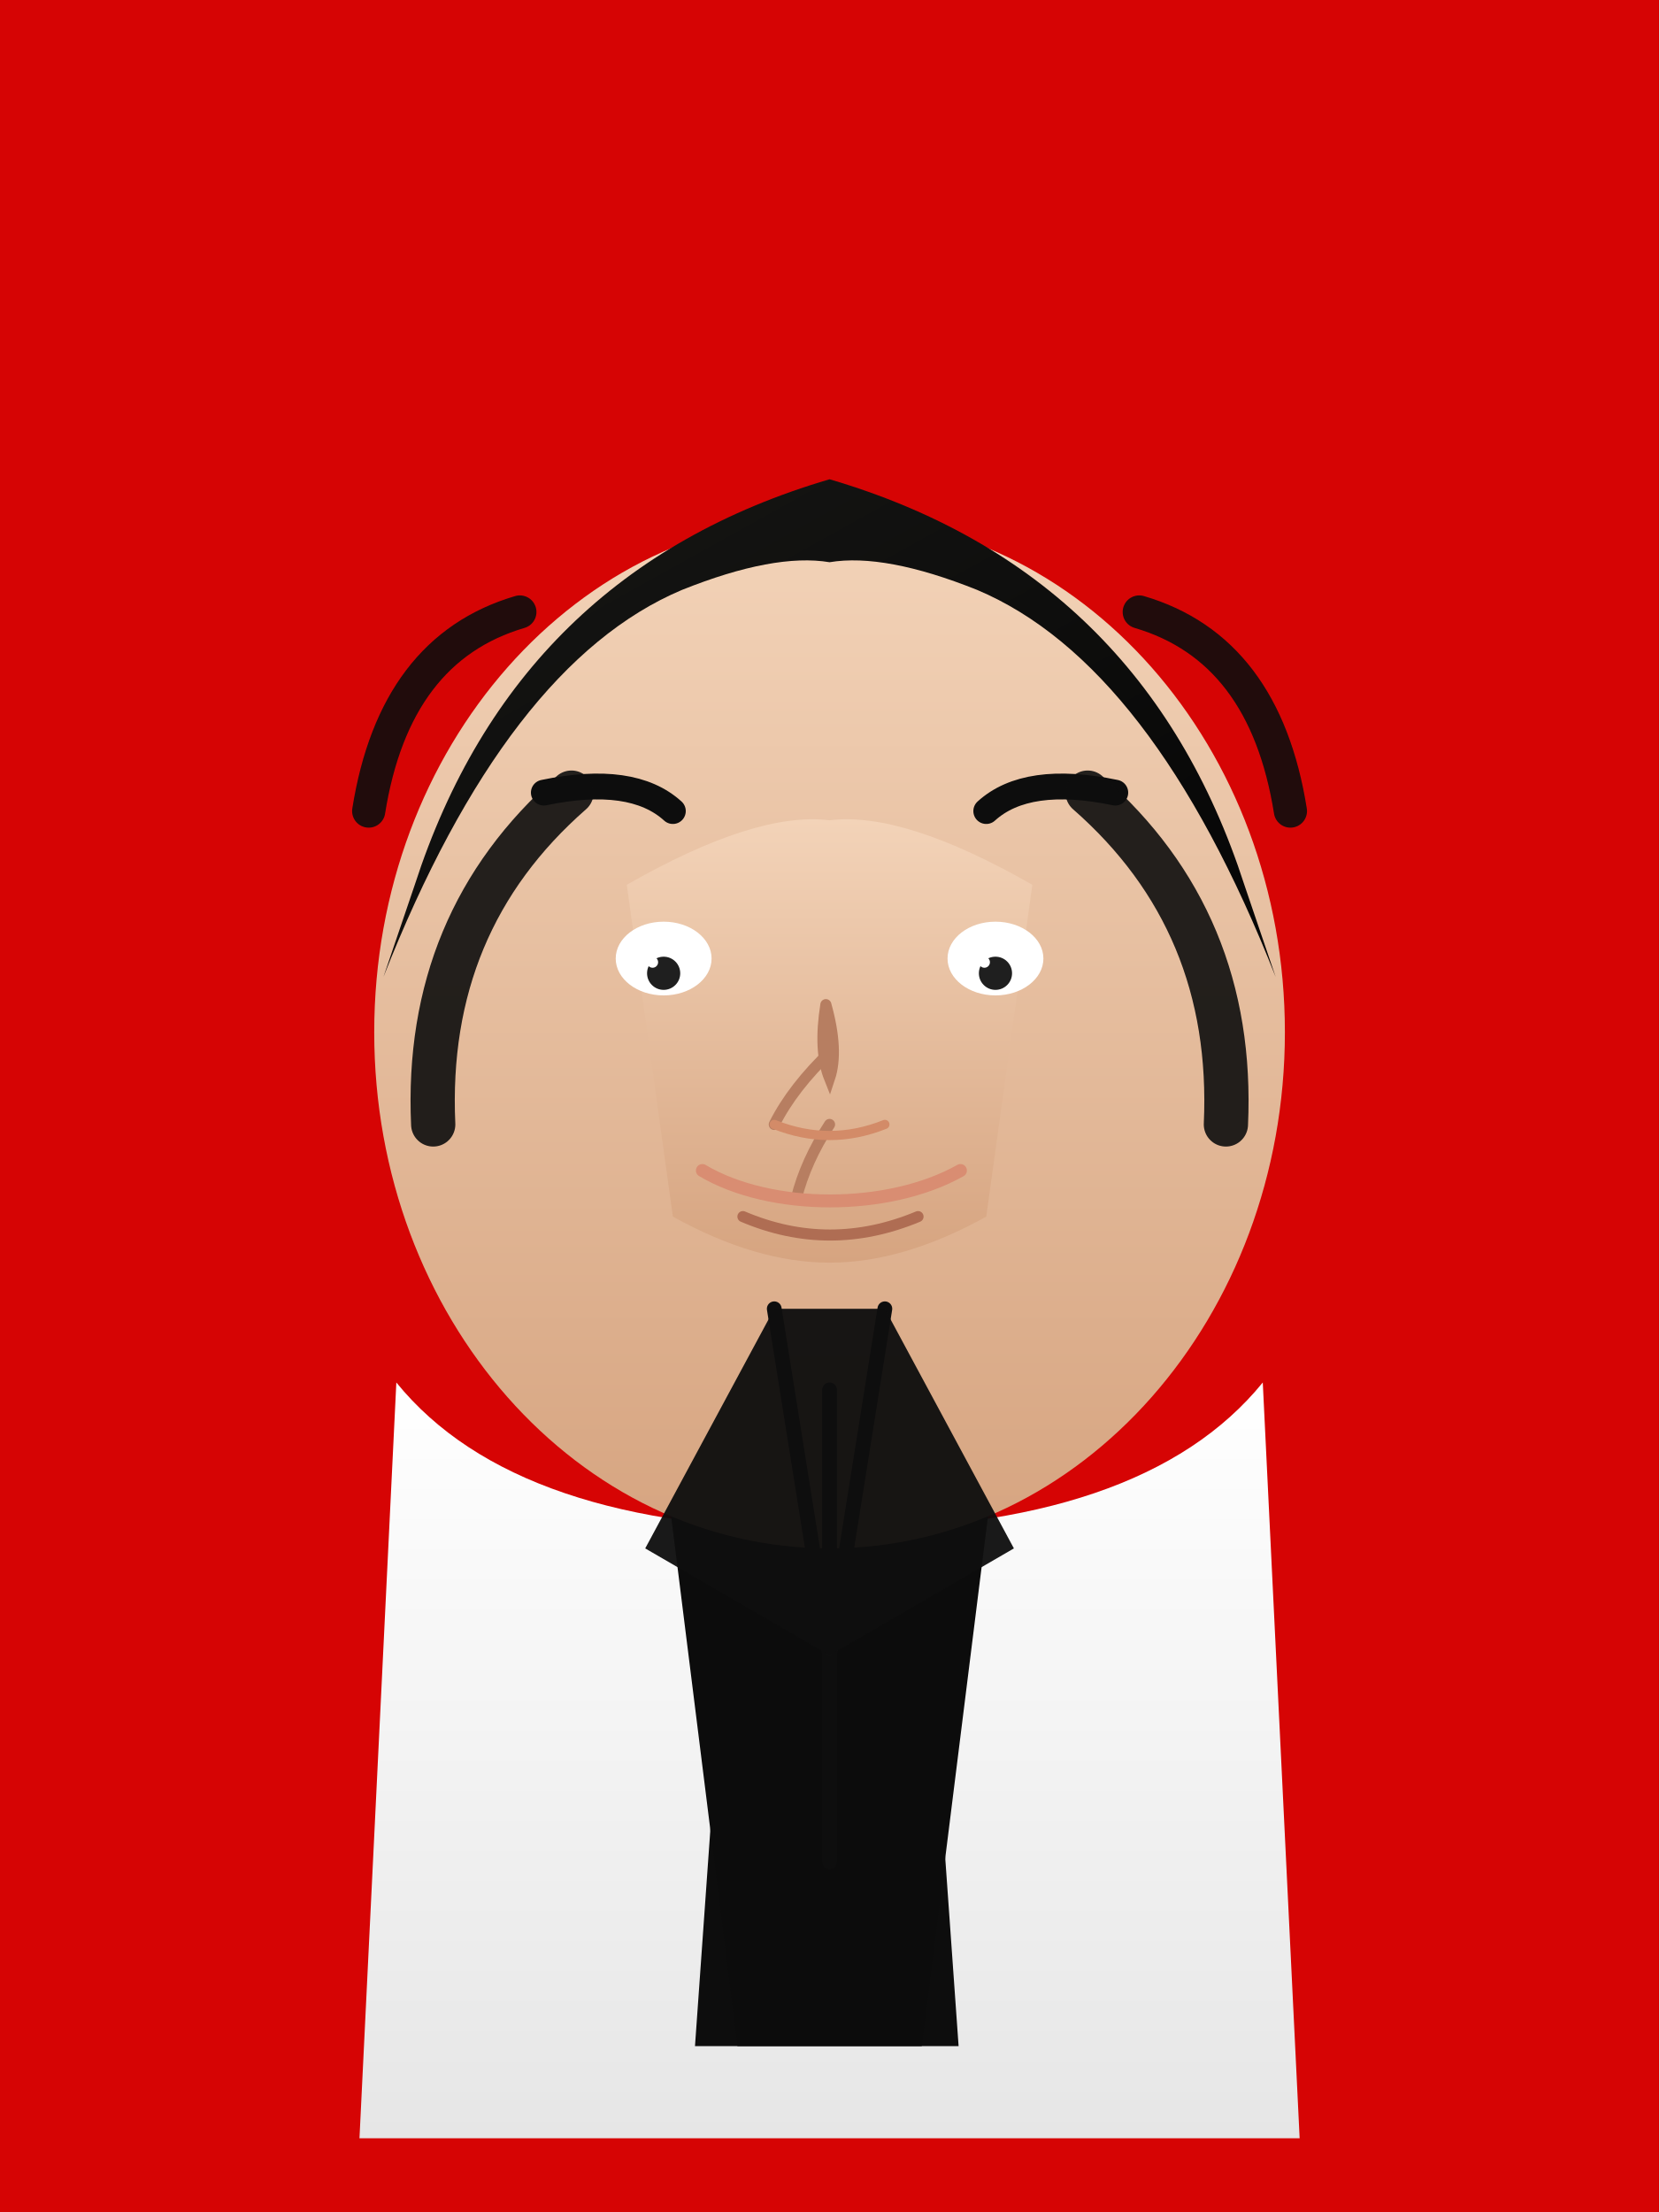
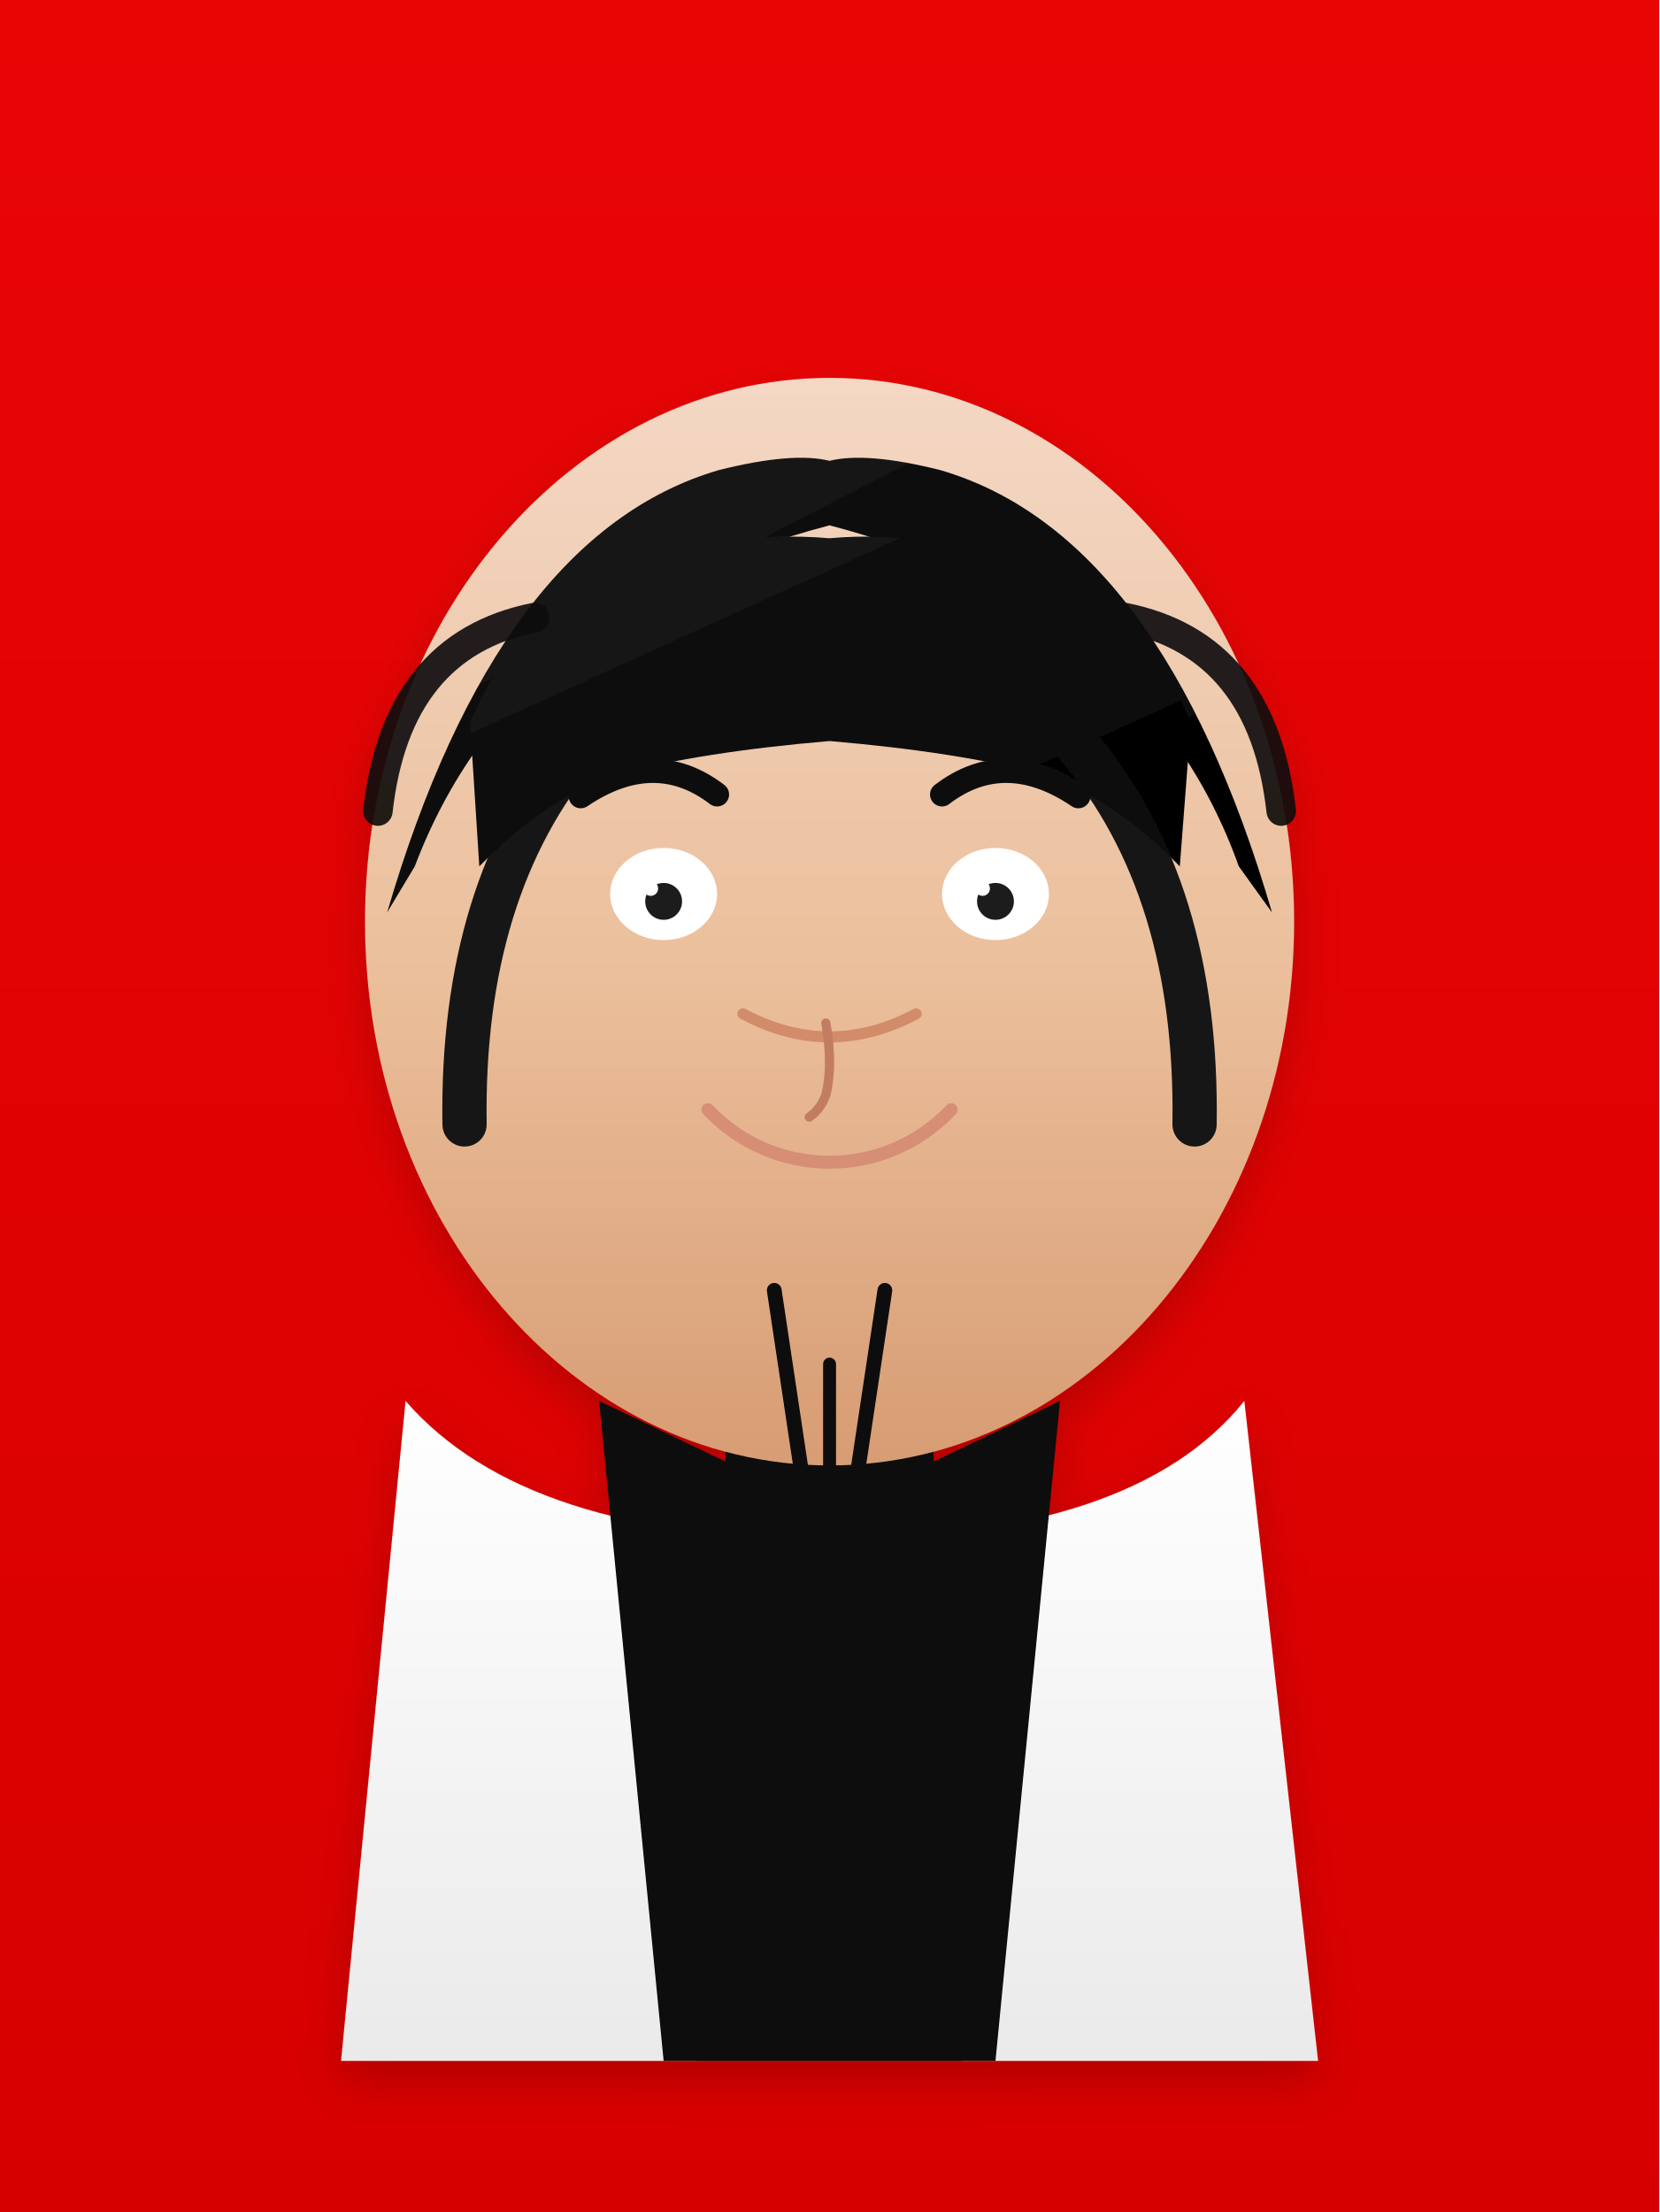
- <svg xmlns="http://www.w3.org/2000/svg" width="900" height="1200" viewBox="0 0 900 1200" role="img" aria-label="Profile portrait">
+ <svg xmlns="http://www.w3.org/2000/svg" width="900" height="1200" viewBox="0 0 900 1200" role="img" aria-label="Portrait photo of a man in white shirt and black tie on red background">
  <defs>
-     <linearGradient id="shirtGrad" x1="0" x2="0" y1="0" y2="1">
+     <linearGradient id="bg" x1="0" x2="0" y1="0" y2="1">
+       <stop offset="0%" stop-color="#ea0505" />
+       <stop offset="100%" stop-color="#d70000" />
+     </linearGradient>
+     <linearGradient id="skin" x1="0" x2="0" y1="0" y2="1">
+       <stop offset="0%" stop-color="#f4d8c5" />
+       <stop offset="55%" stop-color="#ebbf9b" />
+       <stop offset="100%" stop-color="#d79c73" />
+     </linearGradient>
+     <linearGradient id="shirt" x1="0" x2="0" y1="0" y2="1">
      <stop offset="0%" stop-color="#ffffff" />
-       <stop offset="100%" stop-color="#e6e6e6" />
+       <stop offset="100%" stop-color="#eaeaea" />
    </linearGradient>
-     <linearGradient id="skinGrad" x1="0" x2="0" y1="0" y2="1">
-       <stop offset="0%" stop-color="#f3d3b8" />
-       <stop offset="100%" stop-color="#d6a480" />
+     <linearGradient id="hair" x1="0" x2="1" y1="0" y2="1">
+       <stop offset="0%" stop-color="#191919" />
+       <stop offset="100%" stop-color="#000000" />
    </linearGradient>
-     <linearGradient id="hairGrad" x1="0" x2="1" y1="0" y2="1">
-       <stop offset="0%" stop-color="#171715" />
-       <stop offset="100%" stop-color="#050505" />
-     </linearGradient>
+     <filter id="softShadow" x="-20%" y="-20%" width="140%" height="140%">
+       <feDropShadow dx="0" dy="10" stdDeviation="12" flood-color="#000000" flood-opacity="0.18" />
+     </filter>
  </defs>
-   <rect width="900" height="1200" fill="#d60404" />
-   <g transform="translate(0,10)">
-     <path d="M195 1150 L705 1150 L685 740 Q620 820 450 820 Q280 820 215 740 Z" fill="url(#shirtGrad)" />
-     <path d="M402 748 L495 748 L520 1100 L377 1100 Z" fill="#0d0d0d" />
-     <path d="M360 780 L450 820 L540 780 L500 1100 L400 1100 Z" fill="#0c0c0c" />
-     <ellipse cx="450" cy="550" rx="247" ry="280" fill="url(#skinGrad)" />
-     <path d="M208 520 Q275 350 370 310 Q420 290 450 295 Q480 290 530 310 Q625 350 692 520 L675 470 Q620 300 450 250 Q280 300 225 470 Z" fill="url(#hairGrad)" />
-     <path d="M340 470 Q410 430 450 435 Q490 430 560 470 L535 650 Q490 675 450 675 Q410 675 365 650 Z" fill="url(#skinGrad)" />
-     <ellipse cx="360" cy="510" rx="26" ry="20" fill="#fff" />
-     <ellipse cx="540" cy="510" rx="26" ry="20" fill="#fff" />
-     <circle cx="360" cy="518" r="9" fill="#1f1f1f" />
-     <circle cx="540" cy="518" r="9" fill="#1f1f1f" />
-     <circle cx="354" cy="512" r="3" fill="#fff" />
-     <circle cx="534" cy="512" r="3" fill="#fff" />
-     <path d="M448 535 Q455 560 450 575 Q444 560 448 535" fill="none" stroke="#b77e61" stroke-width="6" stroke-linecap="round" />
-     <path d="M451 560 Q430 580 420 600" fill="none" stroke="#b77e61" stroke-width="6" stroke-linecap="round" />
-     <path d="M450 600 Q437 620 432 640" fill="none" stroke="#b77e61" stroke-width="6" stroke-linecap="round" />
-     <path d="M381 625 C418 647 482 647 521 625" fill="none" stroke="#d98d72" stroke-width="7" stroke-linecap="round" />
-     <path d="M420 600 Q450 612 480 600" fill="none" stroke="#d38b68" stroke-width="5" stroke-linecap="round" />
-     <path d="M403 650 Q450 670 498 650" fill="none" stroke="#af6d53" stroke-width="6" stroke-linecap="round" />
-     <path d="M295 420 Q343 410 365 430" fill="none" stroke="#0d0d0d" stroke-width="14" stroke-linecap="round" />
-     <path d="M605 420 Q557 410 535 430" fill="none" stroke="#0d0d0d" stroke-width="14" stroke-linecap="round" />
-     <path d="M310 420 Q230 490 235 600" fill="none" stroke="#0d0d0d" stroke-width="24" stroke-linecap="round" opacity="0.9" />
-     <path d="M590 420 Q670 490 665 600" fill="none" stroke="#0d0d0d" stroke-width="24" stroke-linecap="round" opacity="0.9" />
-     <path d="M282 322 Q214 342 200 430" fill="none" stroke="#0d0d0d" stroke-width="18" stroke-linecap="round" opacity="0.9" />
-     <path d="M618 322 Q686 342 700 430" fill="none" stroke="#0d0d0d" stroke-width="18" stroke-linecap="round" opacity="0.9" />
-     <path d="M420 700 L450 888 L480 700" fill="none" stroke="#0e0e0e" stroke-width="8" stroke-linecap="round" />
-     <path d="M450 744 L450 1000" fill="none" stroke="#0e0e0e" stroke-width="8" stroke-linecap="round" />
-     <path d="M420 700 L350 830 L450 888 L550 830 L480 700" fill="#0e0e0e" opacity="0.95" />
+   <rect width="900" height="1200" fill="url(#bg)" />
+   <g filter="url(#softShadow)">
+     <path d="M185 1118 L715 1118 L675 760 Q615 835 450 835 Q285 835 220 760 Z" fill="url(#shirt)" />
+     <path d="M395 760 L505 760 L522 1118 L378 1118 Z" fill="#0a0a0a" />
+     <path d="M325 760 L450 820 L575 760 L540 1118 L360 1118 Z" fill="#070707" />
+     <ellipse cx="450" cy="500" rx="252" ry="295" fill="url(#skin)" />
+     <path d="M210 495 Q270 290 390 255 Q430 245 450 250 Q470 245 510 255 Q630 290 690 495 L672 470 Q622 330 450 285 Q278 330 225 470 Z" fill="url(#hair)" />
+     <path d="M325 310 Q392 287 450 292 Q505 287 575 310 Q620 330 646 392 L640 470 Q604 433 565 420 Q520 408 450 402 Q380 408 335 420 Q296 433 260 470 L255 392 Q282 331 325 310 Z" fill="url(#hair)" />
+     <ellipse cx="360" cy="485" rx="29" ry="25" fill="#fff" />
+     <ellipse cx="540" cy="485" rx="29" ry="25" fill="#fff" />
+     <circle cx="360" cy="489" r="10" fill="#1d1d1d" />
+     <circle cx="540" cy="489" r="10" fill="#1d1d1d" />
+     <circle cx="353" cy="482" r="4" fill="#fff" />
+     <circle cx="533" cy="482" r="4" fill="#fff" />
+     <path d="M403 550 Q450 575 497 550" fill="none" stroke="#d28c6a" stroke-width="6" stroke-linecap="round" />
+     <path d="M448 555 Q452 578 448 594 Q445 602 439 606" fill="none" stroke="#c27d61" stroke-width="5" stroke-linecap="round" />
+     <path d="M384 602 C420 640 480 640 516 602" fill="none" stroke="#d68e74" stroke-width="7" stroke-linecap="round" />
+     <path d="M315 432 Q355 405 389 431" fill="none" stroke="#111111" stroke-width="13" stroke-linecap="round" />
+     <path d="M585 432 Q545 405 511 431" fill="none" stroke="#111111" stroke-width="13" stroke-linecap="round" />
+     <path d="M315 405 Q250 482 252 610" fill="none" stroke="#0f0f0f" stroke-width="24" stroke-linecap="round" opacity="0.95" />
+     <path d="M585 405 Q650 482 648 610" fill="none" stroke="#0f0f0f" stroke-width="24" stroke-linecap="round" opacity="0.95" />
+     <path d="M290 335 Q215 350 205 440" fill="none" stroke="#0a0a0a" stroke-width="16" stroke-linecap="round" opacity="0.9" />
+     <path d="M610 335 Q685 350 695 440" fill="none" stroke="#0a0a0a" stroke-width="16" stroke-linecap="round" opacity="0.9" />
+     <path d="M450 740 L450 960" fill="none" stroke="#0a0a0a" stroke-width="7" stroke-linecap="round" />
+     <path d="M420 700 L450 900 L480 700" fill="none" stroke="#0a0a0a" stroke-width="8" stroke-linecap="round" />
  </g>
</svg>
